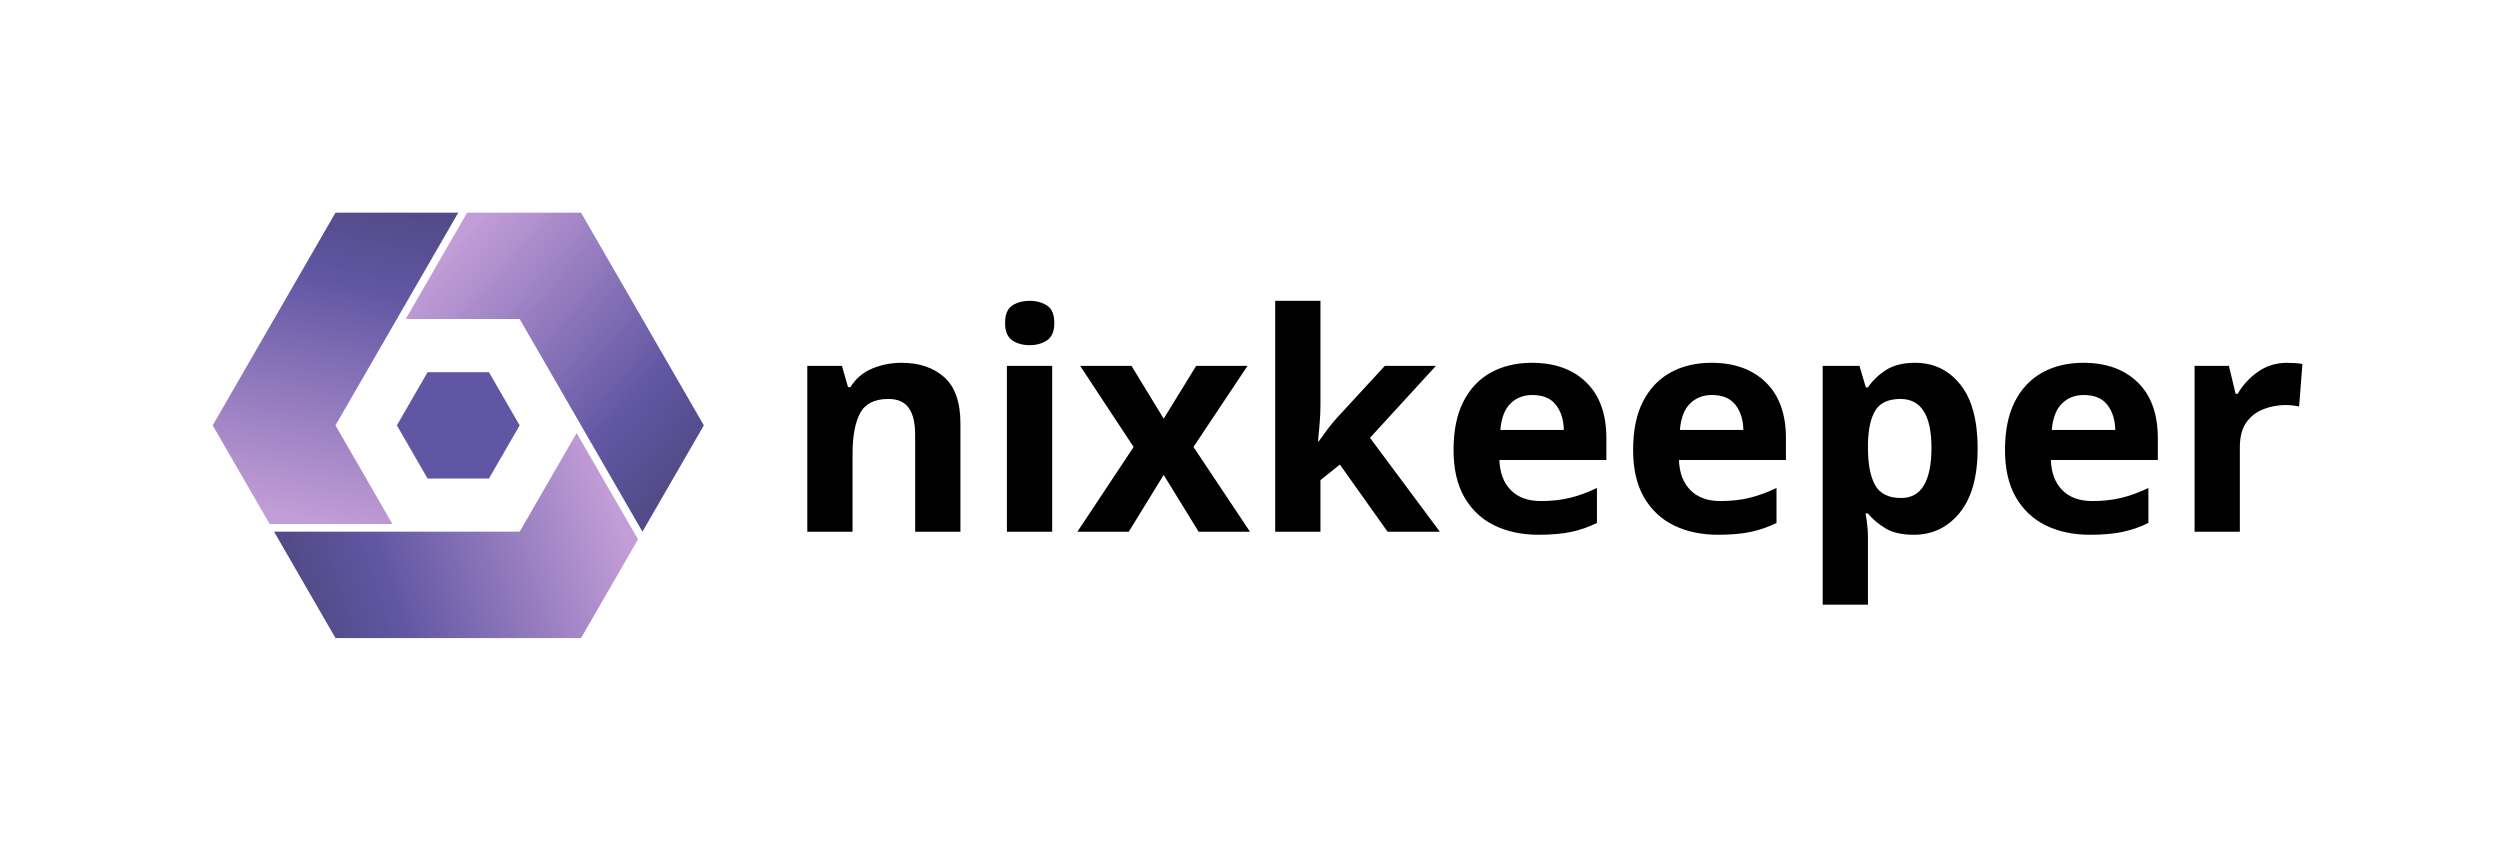
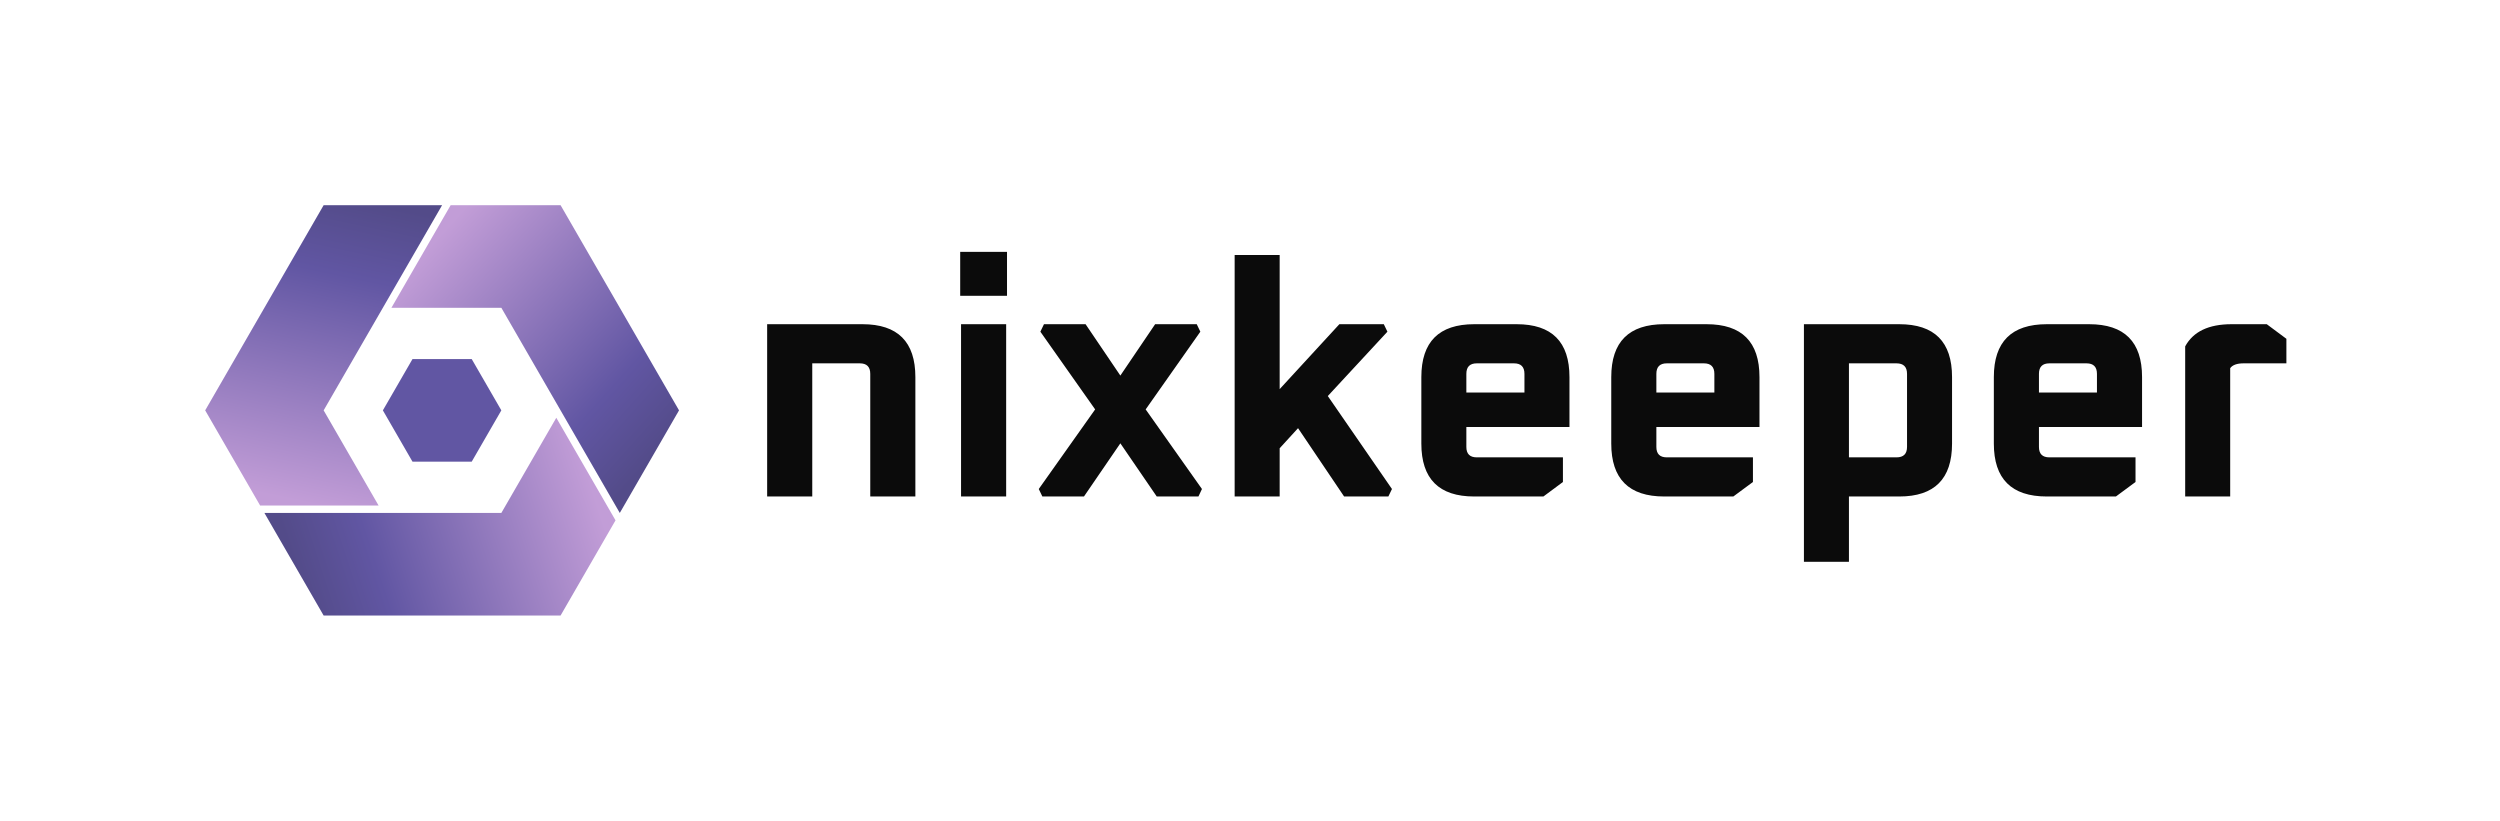
- <svg xmlns="http://www.w3.org/2000/svg" viewBox="0 0 2545 866">
+ <svg xmlns="http://www.w3.org/2000/svg" viewBox="0 0 2638 866">
  <defs>
    <linearGradient id="nixkeeper-lockup0" gradientUnits="userSpaceOnUse" x1="685.26" y1="487.14" x2="444.28" y2="270.63">
      <stop offset="0" stop-color="#534b89" />
      <stop offset="0.25" stop-color="#6156a3" />
      <stop offset="1" stop-color="#c29dd7" />
    </linearGradient>
    <linearGradient id="nixkeeper-lockup1" gradientUnits="userSpaceOnUse" x1="404.01" y1="216.51" x2="337.00" y2="533.45">
      <stop offset="0" stop-color="#534b89" />
      <stop offset="0.25" stop-color="#6156a3" />
      <stop offset="1" stop-color="#c29dd7" />
    </linearGradient>
    <linearGradient id="nixkeeper-lockup2" gradientUnits="userSpaceOnUse" x1="310.26" y1="595.39" x2="618.25" y2="494.95">
      <stop offset="0" stop-color="#534b89" />
      <stop offset="0.25" stop-color="#6156a3" />
      <stop offset="1" stop-color="#c29dd7" />
    </linearGradient>
  </defs>
  <path d="M716.51,433.01 L591.51,216.51 L475.53,216.51 L413.03,324.76 L529.01,324.76 L654.01,541.27 Z" fill="url(#nixkeeper-lockup0)" />
  <path d="M341.51,216.51 L216.51,433.01 L274.50,533.45 L399.50,533.45 L341.51,433.01 L466.51,216.51 Z" fill="url(#nixkeeper-lockup1)" />
  <path d="M341.51,649.52 L591.51,649.52 L649.50,549.08 L587.00,440.83 L529.01,541.27 L279.01,541.27 Z" fill="url(#nixkeeper-lockup2)" />
  <path d="M529.01,433.01 L497.76,378.89 L435.26,378.89 L404.01,433.01 L435.26,487.14 L497.76,487.14 Z" fill="#6156a3" />
-   <text x="797.7" y="541.3" font-family="'Instrument Sans', system-ui, sans-serif" font-weight="700" font-size="309.3" fill="#000000">nixkeeper</text>
+   <path d="M809.5,523.9L809.5,342.1L910.1,342.1Q965.9,342.1 965.9,397.9L965.9,523.9L918.3,523.9L918.3,394.5Q918.3,383.4 907.3,383.4L857.1,383.4L857.1,523.9L809.5,523.9ZM1013.2,312.1L1013.2,265.8L1062.6,265.8L1062.6,312.1L1013.2,312.1ZM1014.1,523.9L1014.1,342.1L1061.7,342.1L1061.7,523.9L1014.1,523.9ZM1096.1,516.0L1155.6,432.0L1097.8,350.0L1101.6,342.1L1145.5,342.1L1182.2,396.3L1218.9,342.1L1262.8,342.1L1266.6,350.0L1208.9,432.0L1268.3,516.0L1264.6,523.9L1220.6,523.9L1182.2,467.8L1143.8,523.9L1099.9,523.9L1096.1,516.0ZM1302.8,523.9L1302.8,269.1L1350.3,269.1L1350.3,410.6L1413.3,342.1L1460.2,342.1L1464.0,350.0L1401.1,417.9L1468.8,516.0L1465.0,523.9L1418.3,523.9L1369.7,451.8L1350.3,473.0L1350.3,523.9L1302.8,523.9ZM1499.8,468.1L1499.8,397.9Q1499.8,342.1 1555.6,342.1L1600.4,342.1Q1656.1,342.1 1656.1,397.9L1656.1,450.6L1547.3,450.6L1547.3,471.6Q1547.3,482.6 1558.3,482.6L1649.2,482.6L1649.2,508.6L1628.6,523.9L1555.6,523.9Q1499.8,523.9 1499.8,468.1ZM1547.3,414.2L1608.6,414.2L1608.6,394.5Q1608.6,383.4 1597.6,383.4L1558.3,383.4Q1547.3,383.4 1547.3,394.5L1547.3,414.2ZM1700.2,468.1L1700.2,397.9Q1700.2,342.1 1756.1,342.1L1800.8,342.1Q1856.6,342.1 1856.6,397.9L1856.6,450.6L1747.8,450.6L1747.8,471.6Q1747.8,482.6 1758.8,482.6L1849.7,482.6L1849.7,508.6L1829.0,523.9L1756.1,523.9Q1700.2,523.9 1700.2,468.1ZM1747.8,414.2L1809.0,414.2L1809.0,394.5Q1809.0,383.4 1798.0,383.4L1758.8,383.4Q1747.8,383.4 1747.8,394.5L1747.8,414.2ZM1903.5,592.8L1903.5,342.1L2004.1,342.1Q2059.8,342.1 2059.8,397.9L2059.8,468.1Q2059.8,523.9 2004.1,523.9L1951.0,523.9L1951.0,592.8L1903.5,592.8ZM1951.0,482.6L2001.2,482.6Q2012.3,482.6 2012.3,471.6L2012.3,394.5Q2012.3,383.4 2001.2,383.4L1951.0,383.4L1951.0,482.6ZM2103.9,468.1L2103.9,397.9Q2103.9,342.1 2159.8,342.1L2204.5,342.1Q2260.3,342.1 2260.3,397.9L2260.3,450.6L2151.5,450.6L2151.5,471.6Q2151.5,482.6 2162.5,482.6L2253.4,482.6L2253.4,508.6L2232.7,523.9L2159.8,523.9Q2103.9,523.9 2103.9,468.1ZM2151.5,414.2L2212.7,414.2L2212.7,394.5Q2212.7,383.4 2201.7,383.4L2162.5,383.4Q2151.5,383.4 2151.5,394.5L2151.5,414.2ZM2305.8,523.9L2305.8,365.5Q2318.5,342.1 2354.7,342.1L2391.9,342.1L2412.6,357.5L2412.6,383.4L2367.4,383.4Q2357.0,383.4 2353.3,388.5L2353.3,523.9L2305.8,523.9Z" fill="#0b0b0b" />
</svg>
